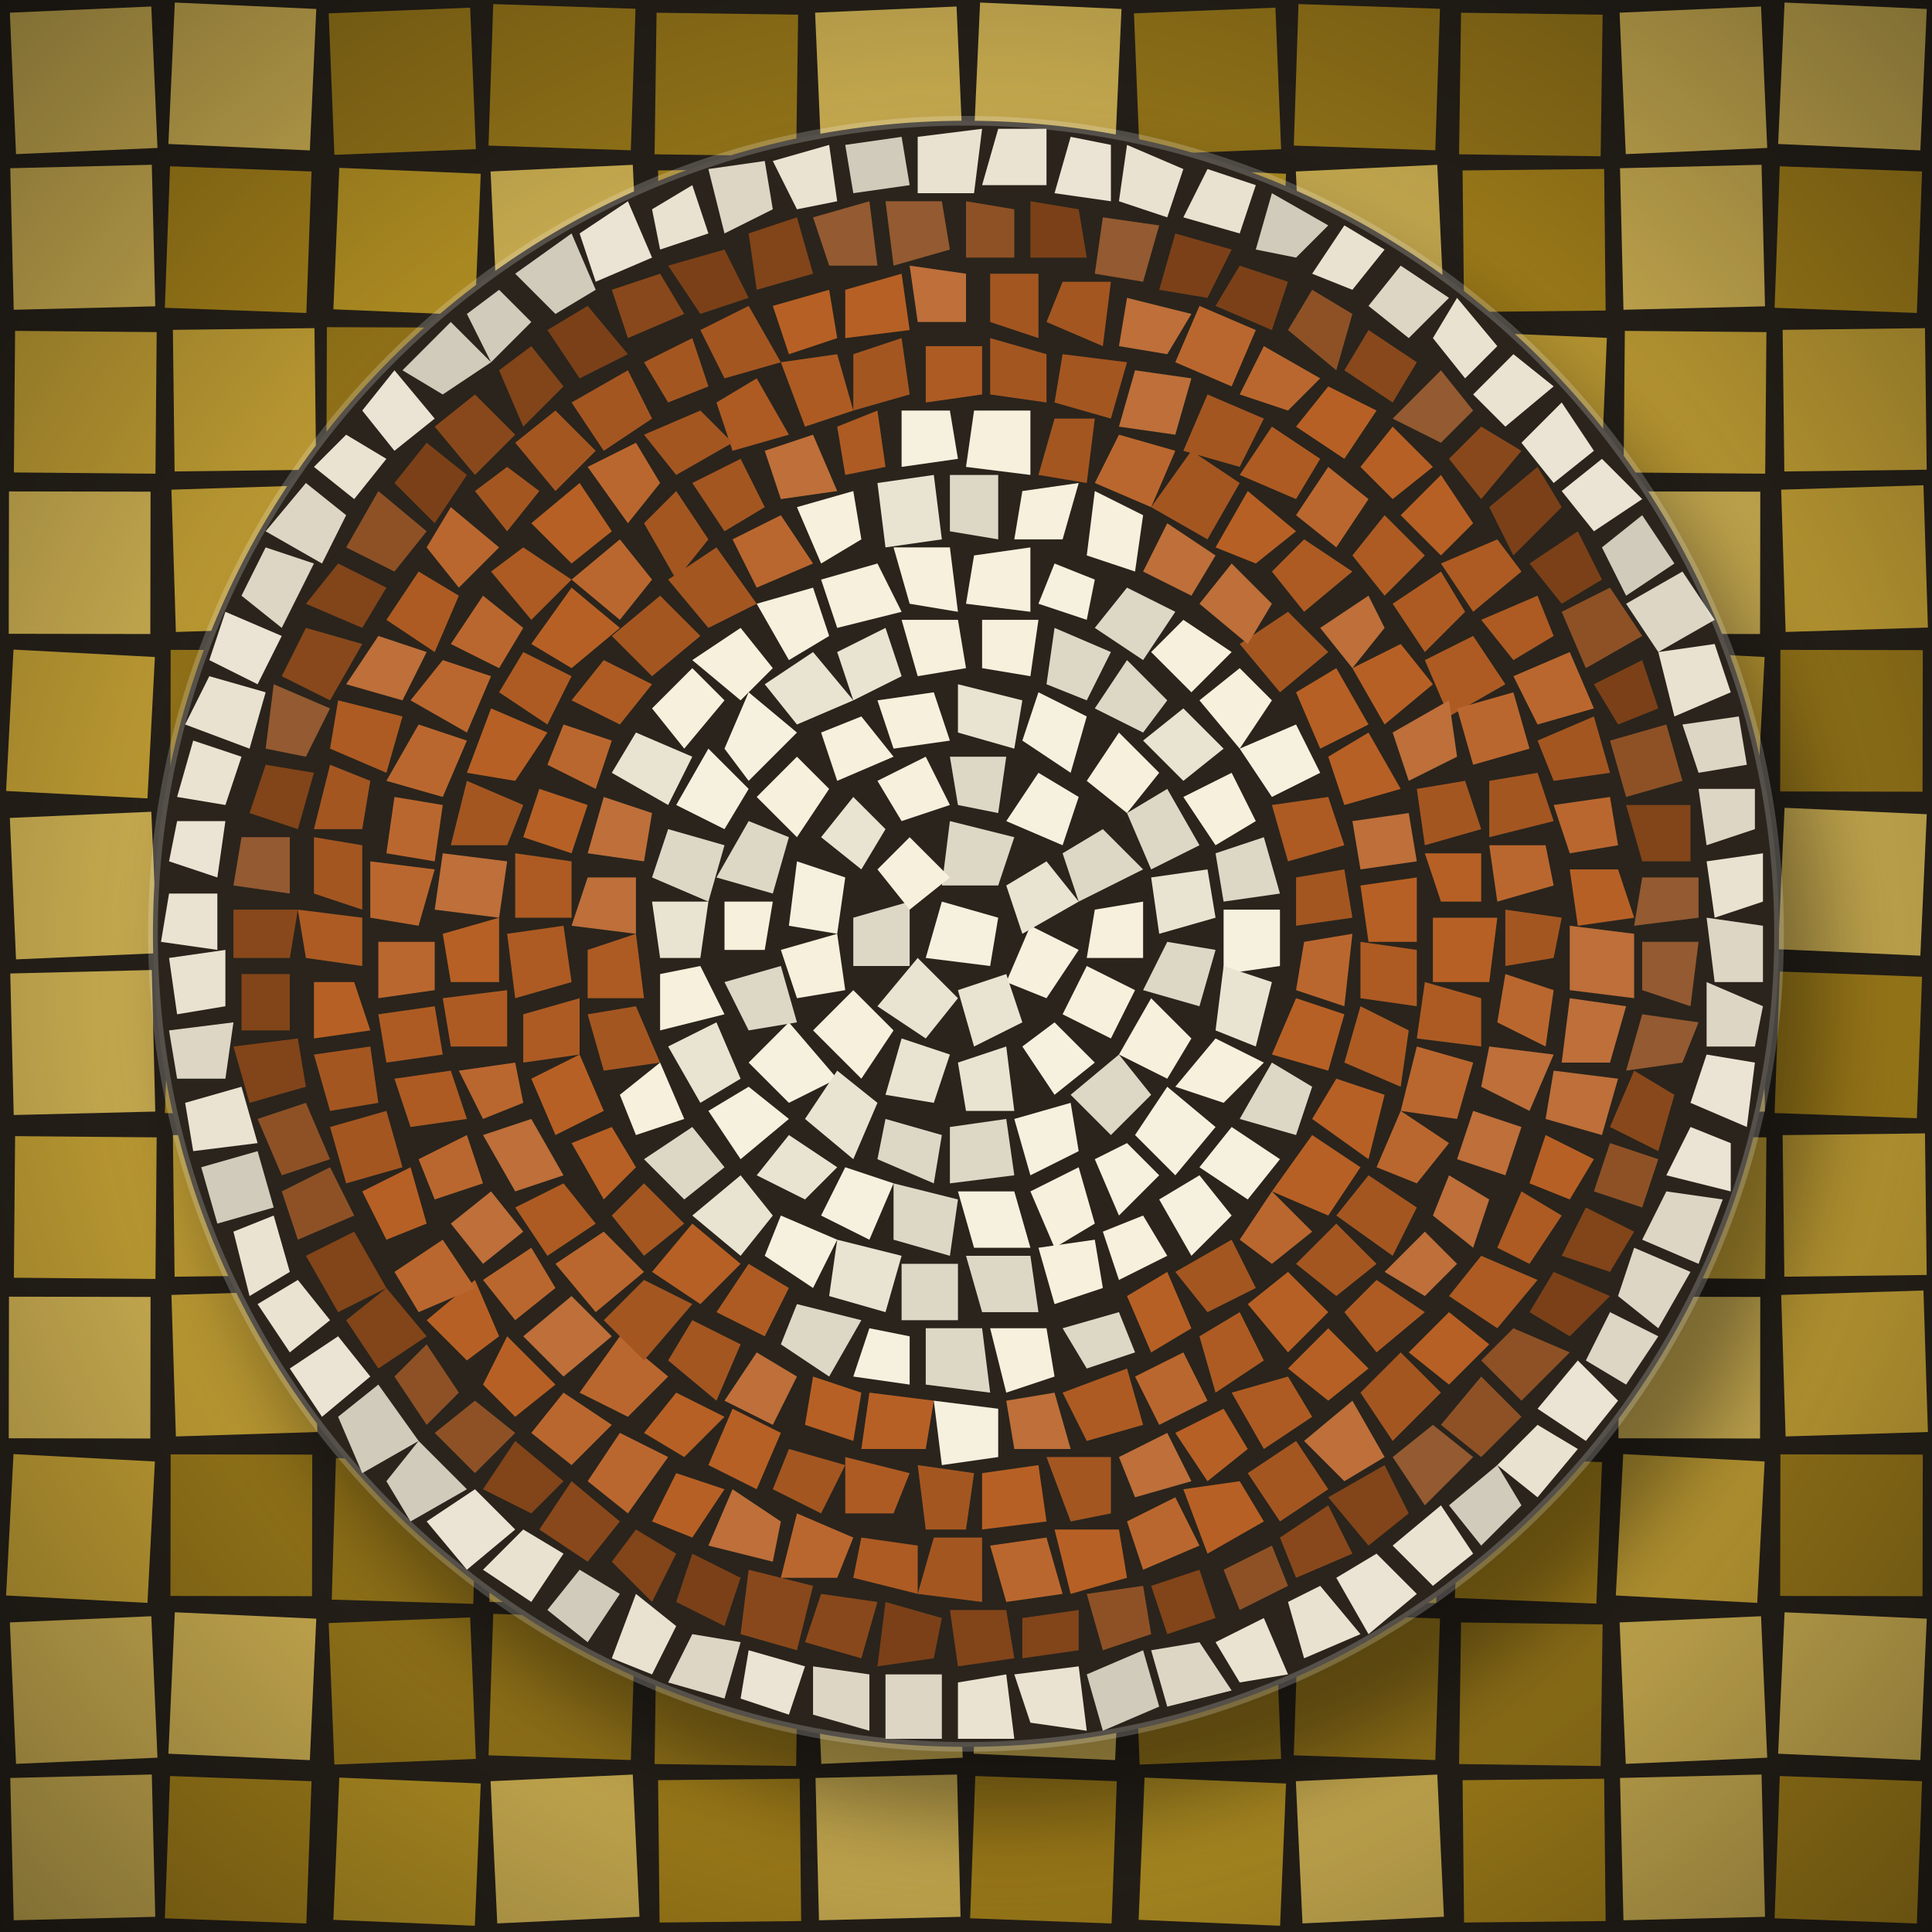
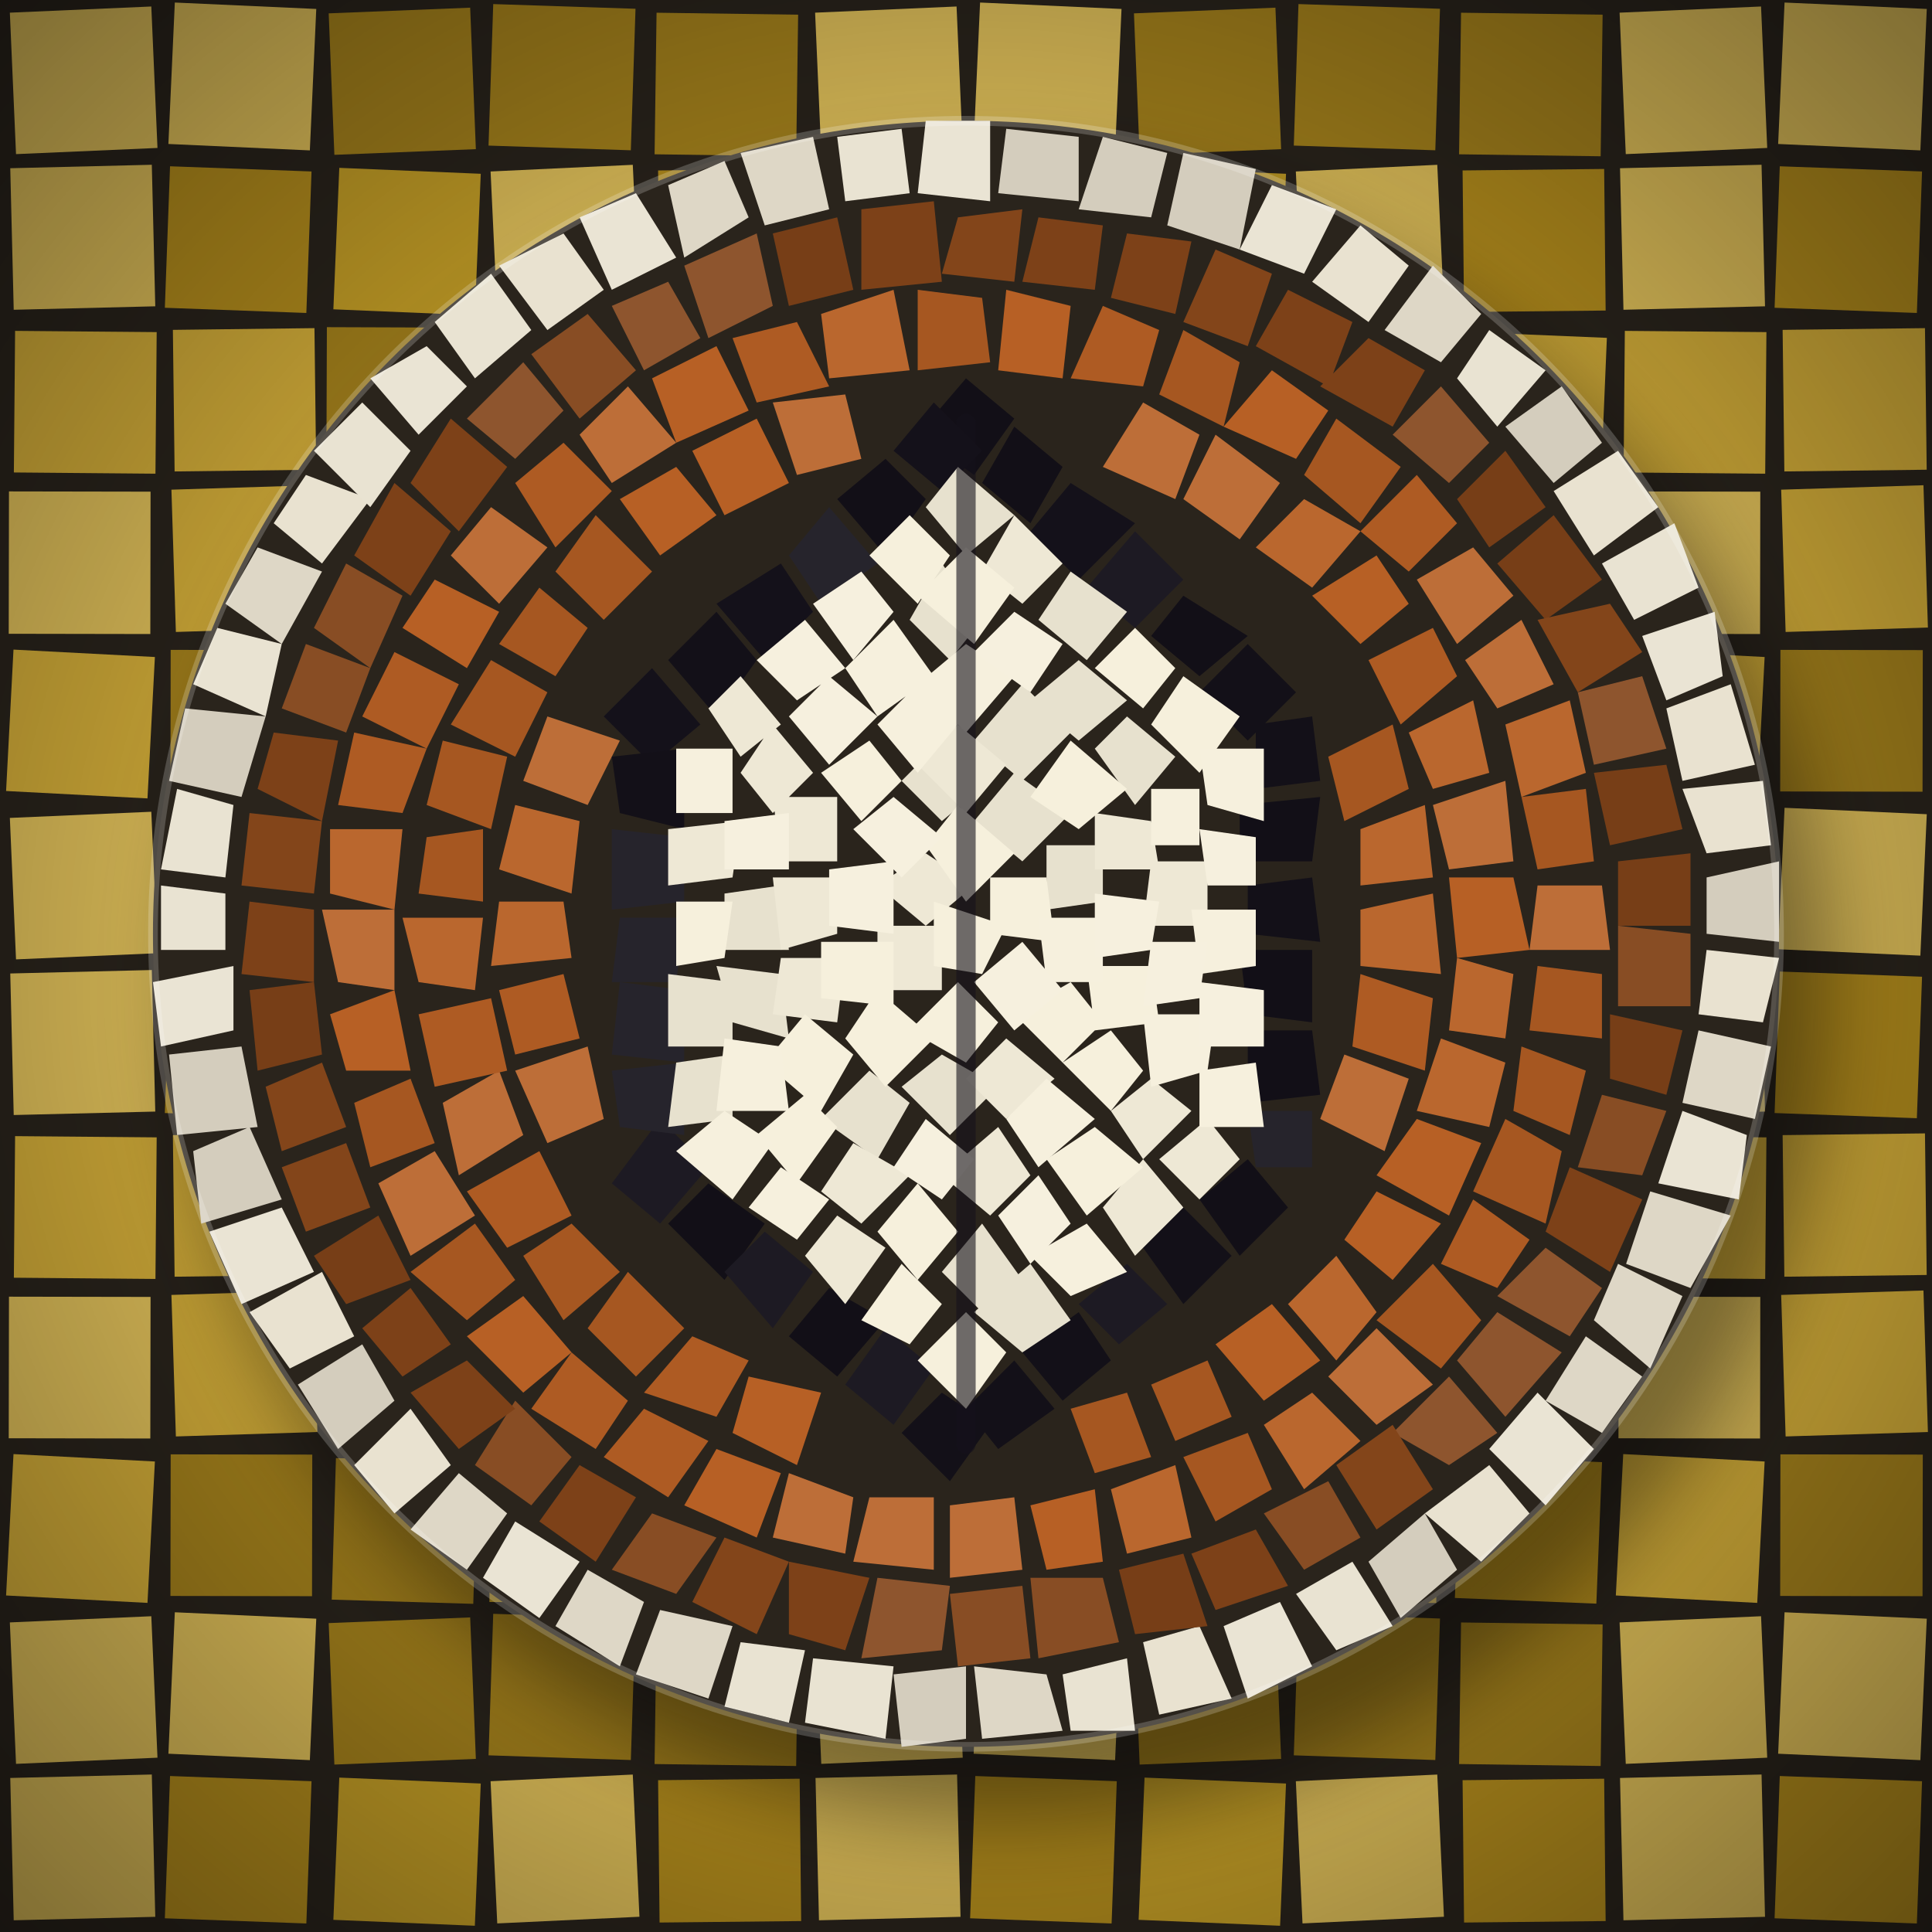
<svg xmlns="http://www.w3.org/2000/svg" viewBox="0 0 240 240" width="240" height="240" role="img" aria-labelledby="realms-piece-earth-t realms-piece-earth-d">
  <defs>
    <pattern id="realms-piece-earth-gold1" width="100" height="100" patternUnits="userSpaceOnUse">
      <rect x="1.6" y="1.2" width="17.6" height="17.6" fill="#e6c55c" transform="rotate(-2.5 10.0 10.0)" />
      <rect x="1.5" y="20.7" width="17.6" height="17.6" fill="#e6c55c" transform="rotate(-1.4 10.0 30.0)" />
      <rect x="1.8" y="41.2" width="17.6" height="17.6" fill="#d8b13a" transform="rotate(0.5 10.0 50.0)" />
      <rect x="1.1" y="61.1" width="17.6" height="17.6" fill="#e6c55c" transform="rotate(0.1 10.0 70.0)" />
      <rect x="1.2" y="81.1" width="17.6" height="17.6" fill="#d8b13a" transform="rotate(3.0 10.0 90.0)" />
      <rect x="21.3" y="0.7" width="17.6" height="17.6" fill="#e6c55c" transform="rotate(2.6 30.0 10.0)" />
      <rect x="20.8" y="21.0" width="17.6" height="17.6" fill="#b8901d" transform="rotate(2.1 30.0 30.0)" />
      <rect x="21.6" y="40.9" width="17.6" height="17.6" fill="#d8b13a" transform="rotate(-0.7 30.0 50.0)" />
      <rect x="21.6" y="60.6" width="17.6" height="17.6" fill="#d8b13a" transform="rotate(-1.8 30.0 70.0)" />
      <rect x="21.2" y="80.7" width="17.6" height="17.6" fill="#a8841c" transform="rotate(0.1 30.0 90.0)" />
      <rect x="41.2" y="1.3" width="17.6" height="17.6" fill="#a8841c" transform="rotate(-2.3 50.0 10.0)" />
      <rect x="41.8" y="21.2" width="17.6" height="17.6" fill="#c9a227" transform="rotate(2.4 50.0 30.0)" />
      <rect x="40.6" y="40.7" width="17.6" height="17.6" fill="#a8841c" transform="rotate(0.2 50.0 50.0)" />
      <rect x="41.8" y="61.6" width="17.6" height="17.6" fill="#a8841c" transform="rotate(2.0 50.0 70.0)" />
      <rect x="41.5" y="81.4" width="17.6" height="17.6" fill="#a8841c" transform="rotate(1.7 50.0 90.0)" />
      <rect x="61.0" y="0.8" width="17.6" height="17.6" fill="#a8841c" transform="rotate(1.9 70.0 10.0)" />
      <rect x="61.4" y="20.9" width="17.6" height="17.6" fill="#e6c55c" transform="rotate(-2.7 70.0 30.0)" />
      <rect x="61.6" y="41.7" width="17.6" height="17.6" fill="#e6c55c" transform="rotate(2.8 70.0 50.0)" />
      <rect x="60.8" y="60.6" width="17.6" height="17.6" fill="#d8b13a" transform="rotate(0.5 70.0 70.0)" />
      <rect x="60.9" y="81.5" width="17.6" height="17.6" fill="#c9a227" transform="rotate(0.4 70.0 90.0)" />
      <rect x="81.4" y="1.7" width="17.6" height="17.6" fill="#a8841c" transform="rotate(0.8 90.0 10.0)" />
      <rect x="81.8" y="21.1" width="17.6" height="17.6" fill="#b8901d" transform="rotate(-0.6 90.0 30.0)" />
      <rect x="81.7" y="41.6" width="17.6" height="17.6" fill="#d8b13a" transform="rotate(2.4 90.0 50.0)" />
      <rect x="81.1" y="61.4" width="17.6" height="17.6" fill="#c9a227" transform="rotate(-0.7 90.0 70.0)" />
      <rect x="81.1" y="81.3" width="17.6" height="17.6" fill="#b8901d" transform="rotate(2.3 90.0 90.0)" />
    </pattern>
    <radialGradient id="realms-piece-earth-rg2" cx="0.5" cy="0.5" r="0.75">
      <stop offset="40%" stop-color="#000000" stop-opacity="0" />
      <stop offset="100%" stop-color="#000000" stop-opacity="0.5" />
    </radialGradient>
    <filter id="realms-piece-earth-blur3" x="-20%" y="-20%" width="140%" height="140%">
      <feGaussianBlur stdDeviation="5" />
    </filter>
  </defs>
  <g class="plate">
    <rect x="0" y="0" width="240" height="240" fill="#2a241c" />
    <rect x="0" y="0" width="240" height="240" fill="url(#realms-piece-earth-gold1)" />
    <rect x="0" y="0" width="240" height="240" fill="url(#realms-piece-earth-rg2)" />
  </g>
  <circle cx="125" cy="124" r="102" fill="#000" opacity="0.4" filter="url(#realms-piece-earth-blur3)" />
  <circle cx="120" cy="116" r="101" fill="#2a241c" />
-   <path d="M215 142l0 6l-8 -2l3 -6zM201 174l-4 5l-6 -4l5 -6zM176 198l-6 5l-4 -7l5 -3zM98 213l-6 -2l1 -6l7 2zM58 195l-5 -6l6 -4l5 5zM40 176l-4 -6l6 -4l4 5zM21 107l1 -5l6 0l-1 7zM26 82l2 -6l7 3l-3 6zM45 51l4 -5l5 6l-5 4zM72 29l6 -4l3 7l-7 3zM133 17l5 1l0 7l-7 -1zM194 50l4 6l-5 4l-4 -5zM199 57l5 5l-6 4l-4 -5zM218 132l-1 8l-7 -3l2 -6z" fill="#ebe4d4" />
-   <path d="M214 149l-3 8l-7 -3l3 -6zM210 158l-4 7l-5 -4l2 -6zM206 166l-4 6l-5 -3l3 -6zM153 210l-8 2l-2 -7l6 -1zM117 216l-7 0l0 -8l7 0zM108 215l-7 -2l0 -6l7 1zM90 211l-7 -2l3 -6l6 1zM22 134l-1 -6l8 -1l-1 7zM30 74l3 -6l6 2l-4 8zM33 66l5 -6l5 4l-3 6zM88 21l7 -1l1 6l-6 3zM174 33l6 4l-5 5l-5 -4zM209 71l4 6l-7 4l-4 -6zM216 89l1 6l-6 1l-2 -6zM218 98l0 5l-6 2l-1 -7zM219 115l0 7l-6 0l-1 -8zM219 125l-1 5l-6 0l0 -8z" fill="#ddd6c5" />
-   <path d="M196 180l-5 6l-5 -4l5 -5zM169 203l-7 3l-2 -7l4 -2zM81 208l-5 -2l3 -8l5 4zM66 199l-6 -4l5 -5l5 3zM22 126l-1 -7l7 -1l0 7zM23 90l3 -6l7 2l-2 7zM81 26l5 -3l2 6l-6 2zM114 17l8 -1l-1 8l-7 0zM140 18l7 3l-2 6l-6 -2zM150 21l6 2l-2 6l-7 -2zM167 28l5 3l-4 5l-5 -2zM181 37l5 6l-4 4l-4 -5zM213 80l2 6l-7 3l-2 -8zM219 106l0 6l-6 2l-1 -7z" fill="#e9e2d0" />
-   <path d="M189 187l-5 5l-4 -5l6 -5zM144 212l-7 3l-2 -7l7 -3zM73 204l-5 -4l4 -5l5 3zM51 189l-3 -5l4 -5l6 6zM45 183l-3 -7l5 -4l5 7zM27 152l-2 -7l7 -2l2 7zM50 46l6 -6l5 5l-6 4zM58 39l4 -3l4 4l-5 5zM64 34l7 -5l3 7l-5 3zM105 18l7 -1l1 6l-7 1zM158 24l7 4l-4 4l-5 -1zM204 64l4 6l-6 4l-3 -6z" fill="#d1cbbb" />
-   <path d="M183 193l-5 4l-5 -5l6 -5zM160 208l-6 1l-3 -5l6 -3zM135 215l-7 -1l-2 -6l8 -1zM126 216l-7 0l0 -7l6 -1zM36 168l-4 -6l5 -3l4 5zM31 161l-2 -8l5 -2l2 7zM24 143l-1 -6l7 -2l2 7zM20 117l1 -6l6 0l0 7zM22 99l2 -7l6 2l-2 6zM39 58l4 -4l5 3l-4 5zM96 20l7 -2l1 7l-5 1zM124 16l6 0l0 7l-8 0zM188 44l5 4l-6 5l-4 -4z" fill="#eae3d2" />
-   <path d="M163 36l5 3l-2 7l-6 -5zM200 73l4 6l-7 4l-3 -7zM207 90l2 7l-7 2l-2 -7zM206 144l-2 6l-6 -2l2 -6zM195 168l-6 6l-5 -5l4 -4zM189 176l-5 5l-5 -4l5 -6zM160 197l-6 3l-2 -5l6 -3zM143 203l-6 2l-2 -7l7 -1zM59 183l-5 -5l5 -4l5 4zM53 177l-4 -6l4 -4l4 6zM37 154l-2 -6l6 -3l3 6zM35 146l-3 -7l6 -2l3 7zM43 68l4 -7l6 5l-4 5zM120 25l6 1l0 6l-6 0z" fill="#8e5126" />
-   <path d="M170 41l6 4l-3 5l-6 -4zM184 53l5 3l-5 6l-4 -5zM208 136l-2 7l-6 -3l3 -7zM168 193l-7 3l-2 -5l6 -4zM107 206l-7 -2l2 -6l7 1zM99 205l-7 -2l1 -8l8 2zM73 194l-6 -4l4 -6l6 5zM29 119l0 -6l8 0l-1 6zM35 84l3 -6l7 2l-4 7zM54 53l5 -4l5 5l-5 5zM76 36l6 -2l3 5l-7 3z" fill="#89481b" />
-   <path d="M179 46l4 5l-4 4l-6 -3zM211 109l0 5l-8 1l1 -6zM211 117l-1 8l-6 -2l0 -6zM211 127l-2 5l-7 1l2 -7zM183 181l-6 6l-4 -6l5 -4zM29 110l1 -6l6 0l0 7zM33 93l1 -8l7 3l-3 6zM101 27l7 -2l1 8l-6 0zM110 25l7 0l1 6l-7 2zM137 27l7 1l-2 7l-6 -1z" fill="#945a31" />
-   <path d="M191 58l3 5l-6 6l-3 -6zM196 66l3 6l-5 3l-4 -5zM204 82l2 6l-5 2l-3 -5zM200 161l-5 5l-5 -3l3 -5zM116 206l-7 1l1 -8l7 2zM90 202l-6 -3l2 -6l6 3zM49 60l4 -5l5 4l-4 6zM68 41l5 -3l5 6l-6 3zM83 33l7 -2l3 6l-6 2zM128 25l6 1l1 6l-7 0zM146 29l7 2l-3 6l-6 -1zM154 33l6 2l-2 6l-7 -3z" fill="#7b4018" />
-   <path d="M210 100l0 7l-6 0l-2 -7zM203 153l-3 5l-6 -2l3 -6zM175 188l-5 4l-5 -6l7 -4zM151 201l-6 2l-2 -6l6 -2zM134 205l-7 1l0 -5l7 -1zM126 206l-7 1l-1 -7l7 0zM81 199l-5 -5l3 -4l5 3zM66 188l-6 -3l4 -6l6 5zM47 170l-4 -6l5 -4l5 6zM42 163l-4 -7l6 -3l4 7zM31 137l-2 -7l8 -1l1 6zM30 128l0 -7l6 0l0 7zM31 101l2 -6l6 1l-2 7zM38 75l4 -5l6 3l-3 5zM62 46l4 -3l4 5l-5 5zM93 29l6 -2l2 7l-7 2z" fill="#824419" />
-   <path d="M173 53l5 5l-5 4l-4 -4zM179 59l4 6l-4 4l-5 -5zM201 108l2 6l-7 1l-1 -7zM198 144l-3 5l-5 -2l2 -6zM185 167l-5 5l-5 -4l5 -5zM157 189l-7 4l-3 -8l7 -1zM140 196l-7 2l-2 -8l8 0zM86 191l-5 -2l3 -6l6 2zM64 176l-4 -4l3 -6l6 6zM58 169l-5 -5l6 -5l3 7zM48 154l-3 -6l6 -3l2 7zM39 129l0 -7l5 0l2 6zM96 38l7 -2l1 6l-6 2zM105 36l7 -2l1 7l-8 1zM165 48l6 3l-4 6l-6 -4zM66 65l6 -5l4 6l-5 4zM170 170l-5 4l-5 -4l5 -5zM155 180l-5 4l-4 -6l6 -3zM130 189l-8 1l0 -7l7 -1zM94 185l-6 -3l3 -7l6 3zM85 181l-5 -3l4 -5l6 3zM184 106l0 6l-5 0l-2 -6zM186 114l-1 8l-7 0l0 -8zM165 163l-5 5l-5 -6l5 -4zM115 180l-8 0l1 -7l8 1zM106 179l-6 -2l1 -6l6 2zM56 122l-1 -6l7 -2l0 8zM58 96l3 -8l7 3l-4 6zM66 80l5 -7l6 5l-6 5zM155 61l6 5l-5 4l-5 -2zM174 80l4 5l-6 5l-4 -7zM87 162l-6 -4l5 -6l6 5zM75 149l-4 -7l5 -2l3 5zM69 141l-3 -7l6 -3l3 7zM65 104l2 -6l6 2l-2 6zM166 83l4 7l-6 3l-3 -7zM170 91l4 7l-7 2l-2 -6zM176 109l0 8l-6 0l-1 -7zM172 136l-2 8l-7 -5l3 -5zM169 145l-4 6l-7 -3l5 -7zM148 165l-5 3l-3 -7l5 -3zM167 126l-2 7l-7 -2l3 -7z" fill="#b76025" />
-   <path d="M186 67l3 4l-6 5l-4 -6zM191 74l2 5l-5 3l-4 -5zM194 151l-4 6l-4 -2l3 -7zM191 159l-5 6l-6 -4l4 -5zM114 198l-8 -2l1 -5l7 1zM38 119l-1 -6l8 1l0 6zM41 93l1 -6l8 2l-2 7zM48 77l4 -6l5 3l-3 7zM61 71l4 -3l6 4l-5 5zM89 50l5 -3l4 7l-7 2zM97 45l7 -1l2 7l-6 2zM115 43l7 0l0 6l-7 1zM158 53l6 4l-3 5l-7 -3zM172 64l5 5l-5 5l-4 -5zM179 71l3 5l-5 5l-4 -6zM183 79l4 6l-7 4l-3 -7zM177 163l-6 5l-4 -5l4 -4zM163 176l-6 4l-4 -7l7 -2zM111 188l-6 0l0 -7l8 2zM51 140l-2 -6l7 -1l2 6zM48 132l-1 -6l7 -1l1 6zM184 124l0 6l-8 -1l1 -7zM157 169l-6 4l-2 -7l5 -3zM142 177l-7 2l-3 -6l8 -3zM68 156l-4 -6l6 -3l4 5zM56 130l-1 -6l8 -1l0 7zM62 86l3 -5l6 3l-3 6zM104 53l5 -2l1 7l-5 1zM162 67l6 4l-6 5l-4 -5zM95 166l-6 -3l4 -6l5 3zM65 132l0 -6l7 -2l0 7zM64 124l-1 -8l7 -1l1 7zM64 114l0 -8l7 1l0 7zM71 87l4 -5l6 3l-4 5zM176 118l0 7l-7 -1l0 -7zM175 128l-1 7l-7 -3l2 -7zM165 99l2 6l-7 2l-2 -7zM73 124l0 -6l6 -2l1 8z" fill="#ad5b23" />
-   <path d="M195 81l3 7l-7 2l-3 -6zM200 99l1 6l-6 1l-2 -6zM149 192l-7 3l-2 -6l6 -3zM132 198l-7 1l-2 -7l7 -1zM104 196l-7 0l2 -8l7 3zM78 188l-5 -4l4 -6l6 3zM71 182l-5 -4l4 -5l6 4zM52 163l-3 -5l6 -4l4 6zM53 68l3 -5l6 5l-5 5zM149 38l7 3l-3 7l-7 -3zM157 43l7 4l-4 4l-6 -2zM47 124l0 -7l7 0l0 6zM46 114l0 -7l8 1l-2 7zM48 106l1 -7l6 1l-1 7zM48 97l4 -7l6 2l-3 7zM51 87l4 -5l6 2l-3 7zM56 80l4 -6l5 4l-3 5zM73 58l6 -3l3 5l-4 5zM165 58l5 4l-4 6l-5 -4zM188 86l2 7l-7 2l-2 -7zM192 105l1 5l-7 2l-1 -7zM193 123l-1 7l-6 -3l1 -6zM78 176l-6 -3l5 -7l6 5zM64 164l-4 -5l6 -4l3 5zM54 149l-2 -5l6 -3l2 6zM183 132l-2 7l-7 -1l2 -8zM180 142l-4 5l-5 -2l3 -7zM150 174l-6 3l-3 -6l6 -3zM74 163l-5 -6l6 -4l5 5zM60 139l-3 -6l7 -1l1 5zM71 72l6 -5l4 5l-4 5zM139 54l7 2l-3 7l-7 -3zM68 95l2 -5l6 2l-2 6zM91 67l6 -3l4 6l-7 3zM163 153l-5 4l-4 -3l4 -6zM168 116l-1 9l-6 -2l1 -6z" fill="#ba672f" />
-   <path d="M198 89l2 7l-7 1l-2 -5zM179 173l-6 6l-4 -6l5 -5zM165 185l-6 4l-4 -6l6 -4zM122 199l-8 -1l2 -7l6 0zM43 147l-2 -7l7 -2l2 7zM41 138l-2 -7l7 -1l1 7zM39 111l0 -7l6 1l0 8zM39 103l2 -8l5 2l-1 6zM59 61l4 -3l4 3l-4 5zM64 55l5 -4l5 5l-5 5zM71 50l7 -4l3 6l-6 4zM80 45l6 -3l2 6l-5 2zM87 41l6 -3l4 7l-7 2zM123 34l6 0l0 8l-6 -2zM132 35l6 0l-1 8l-7 -3zM80 54l7 -3l4 4l-7 4zM106 44l6 -2l1 7l-7 2zM123 42l7 2l0 6l-7 -1zM132 44l8 1l-2 7l-7 -2zM150 49l7 3l-3 6l-7 -2zM191 96l2 6l-8 2l0 -7zM194 114l-1 5l-6 1l0 -7zM138 188l-5 1l-3 -8l8 0zM120 190l-5 0l-1 -8l7 1zM102 188l-6 -3l2 -5l7 2zM182 97l2 6l-7 2l-1 -7zM176 150l-3 6l-7 -5l4 -5zM171 157l-5 4l-5 -4l5 -5zM89 174l-6 -5l3 -5l6 3zM80 169l-5 -5l5 -5l6 3zM56 105l2 -8l7 3l-2 5zM80 65l4 -4l4 6l-4 5zM86 60l6 -3l3 6l-5 3zM131 52l5 0l-1 8l-6 -1zM148 56l6 4l-4 7l-7 -4zM80 156l-4 -5l4 -4l5 5zM76 79l6 -5l5 5l-6 5zM83 72l6 -4l5 7l-6 3zM160 76l5 5l-6 5l-5 -6zM156 160l-6 3l-4 -5l7 -4zM167 108l1 6l-7 1l0 -6zM75 133l-2 -7l6 -1l3 7z" fill="#a45621" />
-   <path d="M203 116l0 8l-8 -1l0 -8zM202 125l-2 7l-6 0l1 -8zM201 134l-2 7l-7 -2l1 -6zM172 181l-5 3l-5 -5l6 -5zM96 194l-8 -2l3 -7l6 4zM43 85l4 -6l6 2l-3 6zM113 33l7 1l0 6l-6 0zM140 37l8 2l-3 5l-6 -1zM141 46l7 1l-2 7l-7 -1zM193 131l-3 7l-6 -3l1 -5zM189 140l-2 6l-6 -2l2 -6zM185 149l-2 6l-5 -4l2 -5zM181 157l-4 4l-5 -3l5 -5zM148 184l-7 2l-2 -5l6 -3zM70 171l-5 -5l6 -5l5 5zM60 157l-4 -5l5 -4l4 5zM180 87l1 7l-6 3l-2 -6zM133 180l-7 0l-1 -6l6 -1zM96 177l-6 -3l4 -6l5 3zM64 148l-4 -7l6 -2l4 7zM54 113l1 -7l8 1l-1 7zM95 56l6 -2l3 7l-7 1zM170 74l2 4l-4 5l-4 -5zM145 65l6 4l-3 5l-6 -3zM153 70l5 5l-3 5l-6 -5zM175 101l1 6l-7 1l-1 -6zM71 115l2 -6l6 0l0 7zM73 106l2 -7l6 2l-1 6z" fill="#be6f3a" />
-   <path d="M124 181l-7 1l-1 -8l8 1zM112 51l6 0l1 6l-7 1zM113 172l-7 -1l2 -6l5 1zM161 90l3 6l-6 3l-4 -6zM159 144l-4 5l-6 -4l4 -5zM153 151l-5 5l-4 -7l5 -3zM101 160l-6 -4l2 -5l7 3zM131 70l5 2l-1 5l-6 -2zM108 154l-6 -3l3 -6l6 2zM92 144l-4 -6l5 -3l5 4zM84 100l4 -7l5 5l-3 5zM90 93l3 -7l6 5l-6 6zM159 113l0 7l-7 1l0 -8zM151 140l-5 6l-5 -5l4 -6zM144 146l-5 5l-3 -7l4 -2zM128 155l-7 0l-2 -7l7 0zM134 143l-6 3l-2 -7l7 -2zM98 137l-5 -5l5 -5l6 7zM129 86l6 3l-2 7l-6 -4zM129 96l5 3l-2 6l-7 -3zM136 132l-5 4l-4 -6l4 -3zM98 115l1 -8l6 2l-1 7zM117 112l7 2l-1 6l-8 -1z" fill="#f6f1df" />
-   <path d="M121 51l7 0l0 8l-8 -1zM131 171l-6 2l-2 -8l7 0zM79 141l-2 -5l5 -4l3 7zM81 88l5 -5l4 4l-5 6zM86 82l6 -4l4 5l-4 4zM94 75l7 -2l2 6l-5 3zM102 72l7 -2l3 6l-8 2zM82 128l0 -7l5 -1l3 6zM122 77l7 0l-1 7l-6 -1zM153 96l3 6l-5 3l-4 -6zM136 152l-5 3l-3 -7l6 -3zM139 91l5 5l-4 5l-5 -4zM109 87l7 -1l2 6l-7 1zM109 97l6 -3l3 6l-6 2zM134 118l-4 6l-5 -2l3 -7z" fill="#f6f0dd" />
-   <path d="M103 171l-6 -4l2 -5l8 2zM118 59l6 0l0 8l-6 -1zM141 168l-6 2l-3 -5l7 -2zM123 173l-8 -1l0 -7l7 0zM140 73l6 3l-4 6l-6 -4zM163 135l-2 6l-7 -2l4 -7zM129 163l-7 0l-2 -7l8 0zM119 164l-7 0l0 -7l7 0zM85 149l-5 -5l6 -4l4 5zM81 109l2 -6l7 2l-2 7zM131 78l7 3l-3 6l-5 -2zM140 82l5 5l-3 4l-6 -3zM157 104l2 7l-7 1l-1 -6zM118 156l-7 -2l0 -7l8 2zM145 98l4 7l-6 3l-3 -7zM151 118l-2 7l-7 -2l3 -6zM143 136l-5 5l-5 -5l6 -5zM126 146l-8 1l0 -7l7 -1zM116 147l-7 -3l1 -5l7 2zM93 128l-3 -6l7 -2l2 7zM89 109l4 -7l5 2l-2 7zM137 103l5 5l-8 4l-2 -6zM118 94l7 0l-1 7l-5 -1zM106 120l0 -6l7 -2l0 8zM118 102l8 2l-2 6l-7 0z" fill="#ddd8c6" />
-   <path d="M99 63l7 -2l1 6l-5 3zM127 61l7 -1l-2 7l-6 0zM136 61l6 3l-1 7l-6 -2zM147 77l6 4l-5 5l-5 -5zM154 83l4 4l-4 6l-5 -6zM145 156l-6 3l-2 -6l5 -2zM137 160l-6 2l-2 -7l7 -1zM111 68l7 0l1 8l-6 -1zM121 69l7 -1l0 8l-8 -1zM112 77l7 0l1 6l-6 1zM157 132l-5 5l-6 -2l5 -6zM148 129l-3 5l-6 -3l4 -7zM90 118l0 -6l6 0l-1 6zM94 99l5 -5l4 4l-4 6zM102 91l5 -2l4 5l-7 3zM142 112l0 7l-7 0l1 -6zM141 123l-3 6l-6 -3l3 -6zM107 134l-6 -6l5 -5l5 5zM99 124l-2 -6l7 -2l1 7zM109 108l4 -4l5 5l-5 4z" fill="#f6f0dc" />
-   <path d="M109 60l7 -1l1 8l-7 1zM110 163l-7 -2l1 -7l8 2zM92 156l-6 -5l6 -5l4 5zM76 96l3 -5l7 3l-3 6zM100 149l-6 -3l4 -5l6 4zM87 137l-4 -7l6 -3l3 7zM82 119l-1 -7l7 0l-1 7zM95 85l6 -4l5 6l-7 3zM104 81l6 -3l2 6l-6 3zM147 88l5 5l-5 4l-5 -5zM158 122l-2 8l-5 -2l1 -8zM150 108l1 6l-7 2l-1 -7zM106 144l-6 -5l4 -6l5 4zM119 85l8 2l-1 6l-7 -2zM126 138l-6 0l-1 -6l6 -2zM116 137l-6 -1l2 -7l6 2zM102 104l4 -5l4 4l-3 5zM127 127l-6 3l-2 -7l6 -2zM115 129l-6 -4l5 -6l5 5zM130 107l4 5l-7 4l-2 -6z" fill="#e9e4d1" />
+   <path d="M217 141l-1 8l-10 -2l3 -9zM198 180l-6 7l-7 -7l6 -7zM163 207l-8 4l-3 -9l7 -3zM67 201l-7 -5l4 -7l8 5zM30 162l-4 -9l9 -3l4 8zM20 130l-1 -8l10 -2l0 8zM46 47l7 -4l5 5l-6 6zM72 27l7 -3l5 8l-8 4zM115 15l8 0l0 10l-9 -1zM158 23l8 3l-4 8l-8 -3zM213 76l1 8l-7 3l-3 -8z" fill="#eae4d4" />
+   <path d="M215 151l-5 9l-8 -3l3 -9zM209 161l-4 9l-7 -6l3 -7zM204 171l-5 7l-7 -4l5 -8zM132 215l-10 1l-1 -9l9 1zM88 211l-9 -3l3 -8l9 2zM77 207l-8 -5l4 -7l7 4zM58 195l-7 -5l6 -7l6 5zM28 75l4 -7l8 3l-5 9zM83 23l7 -3l3 7l-8 5zM92 19l9 -2l2 9l-8 2zM178 33l6 6l-5 6l-7 -4zM220 130l-2 9l-9 -2l2 -9z" fill="#ded7c6" />
+   <path d="M190 188l-6 6l-7 -6l8 -6zM153 211l-9 2l-2 -9l7 -2zM49 188l-5 -6l7 -7l5 7zM36 170l-5 -7l9 -5l4 8zM34 65l4 -6l8 3l-6 8zM62 33l8 -4l5 7l-7 5zM169 28l6 5l-5 7l-7 -5zM201 56l5 7l-8 6l-5 -8zM215 85l3 10l-9 2l-2 -9zM219 97l1 8l-8 1l-3 -8zM221 119l-2 8l-8 -1l1 -8z" fill="#e9e2d0" />
+   <path d="M181 195l-7 6l-4 -7l7 -6zM120 216l-8 1l-1 -9l9 -1zM42 180l-5 -8l8 -5l4 7zM25 152l-1 -9l7 -3l4 9zM22 141l-1 -10l9 -1l2 10zM21 97l2 -9l10 1l-3 10zM125 16l9 1l0 8l-10 -1zM137 17l8 2l-2 8l-9 -1zM147 19l9 2l-2 10l-9 -3zM194 48l5 7l-6 5l-6 -7zM221 107l0 10l-9 -1l0 -7z" fill="#d4cdbd" />
+   <path d="M173 202l-7 3l-5 -7l7 -4zM141 215l-8 0l-1 -7l8 -2zM110 216l-10 -2l1 -8l10 1zM98 214l-8 -2l2 -8l8 1zM20 118l0 -8l8 1l0 7zM20 108l2 -10l7 2l-1 9zM24 85l3 -7l8 2l-2 9zM39 56l6 -6l6 6l-5 7zM54 40l7 -6l5 7l-7 6zM104 17l8 -1l1 8l-8 1zM185 41l7 5l-6 7l-5 -6zM208 65l3 8l-8 4l-4 -7z" fill="#e9e3d2" />
+   <path d="M58 52l7 -7l5 6l-6 6zM76 38l7 -3l4 7l-7 4zM85 33l9 -4l2 9l-8 4zM179 48l6 7l-5 5l-7 -6zM204 84l3 9l-9 2l-2 -9zM199 160l-4 6l-9 -5l6 -6zM194 168l-7 8l-6 -7l5 -6zM186 178l-6 4l-7 -4l7 -7zM117 205l-10 1l2 -10l9 1z" fill="#8e552e" />
+   <path d="M66 44l7 -5l6 7l-7 6zM210 116l0 9l-9 0l0 -10zM207 138l-3 8l-8 -1l3 -9zM169 191l-7 4l-5 -7l8 -4zM139 204l-10 2l-1 -10l9 0zM128 206l-9 1l-1 -9l9 -1zM84 198l-8 -3l5 -7l8 3zM66 187l-7 -5l5 -8l7 7zM35 88l3 -8l8 3l-3 8zM39 78l4 -8l7 4l-4 9z" fill="#884d24" />
+   <path d="M96 29l8 -2l2 9l-8 2zM187 56l5 7l-7 5l-4 -6zM193 64l6 8l-7 5l-6 -7zM207 95l2 8l-9 2l-2 -9zM210 106l0 9l-9 0l0 -8zM209 128l-2 8l-7 -2l0 -8zM150 202l-9 1l-2 -8l8 -2zM43 162l-4 -6l8 -5l4 8zM32 133l-1 -10l8 -1l1 9z" fill="#773e17" />
+   <path d="M107 26l9 -1l1 10l-10 1zM129 27l8 1l-1 8l-9 -1zM140 29l8 1l-2 9l-8 -2zM160 36l8 4l-3 8l-9 -5zM170 42l7 4l-4 7l-9 -5zM204 149l-4 9l-8 -5l3 -8zM160 197l-9 3l-3 -7l8 -3zM105 205l-7 -2l0 -9l10 2zM74 194l-7 -5l5 -7l7 4zM57 180l-6 -7l7 -4l6 6zM50 171l-5 -6l6 -5l5 7zM30 121l1 -9l8 1l0 9zM32 98l2 -7l8 1l-2 10zM44 69l5 -9l7 6l-5 8zM51 60l5 -8l7 6l-6 8z" fill="#7d4118" />
+   <path d="M119 27l8 -1l-1 9l-9 -1zM151 31l7 3l-3 9l-8 -3zM200 75l4 6l-8 5l-5 -9zM178 185l-7 5l-5 -8l7 -5zM94 203l-8 -4l4 -8l8 3zM38 153l-3 -8l8 -3l3 8zM35 143l-2 -8l7 -3l3 8zM30 110l1 -9l9 1l-1 9z" fill="#83451a" />
+   <path d="M42 122l-2 -9l9 0l0 10zM56 69l5 -6l7 5l-6 7zM72 54l6 -6l6 7l-8 5zM183 68l5 6l-7 6l-5 -8zM189 77l4 8l-7 3l-4 -6zM199 110l1 8l-10 0l1 -8zM178 172l-7 5l-6 -6l6 -6zM127 195l-9 1l0 -9l8 -1zM116 195l-10 -1l2 -8l8 0zM105 193l-9 -2l2 -8l8 3zM51 156l-4 -9l7 -4l5 8zM142 50l7 4l-3 8l-9 -4zM151 54l8 6l-5 7l-7 -5zM187 97l1 10l-8 1l-2 -8zM57 146l-2 -9l7 -4l3 8zM96 50l9 -1l2 8l-8 2zM175 134l-3 9l-8 -4l3 -8zM68 142l-4 -9l9 -3l2 9zM65 97l3 -8l9 3l-4 8z" fill="#bd6e38" />
+   <path d="M41 111l0 -8l9 0l-1 10zM102 39l9 -3l2 10l-10 1zM195 87l2 9l-8 3l-2 -9zM169 179l-7 6l-5 -8l6 -4zM148 191l-8 2l-2 -8l8 -3zM162 62l7 4l-6 7l-7 -5zM183 87l2 9l-7 2l-3 -7zM188 121l-1 8l-7 -1l1 -9zM187 132l-2 8l-9 -2l3 -9zM171 163l-5 6l-6 -7l6 -6zM52 122l-2 -8l10 0l-1 9zM61 120l1 -8l8 0l1 7zM62 108l2 -8l8 2l-1 9zM177 100l1 9l-9 1l0 -7zM178 111l1 10l-10 -1l0 -7z" fill="#ba672e" />
+   <path d="M42 100l2 -9l9 2l-3 8zM45 89l4 -8l8 4l-4 8zM64 60l6 -5l6 6l-7 7zM91 42l8 -2l4 8l-9 2zM137 38l7 3l-2 7l-9 -1zM176 59l5 6l-6 6l-6 -5zM190 154l-4 6l-7 -3l4 -8zM83 186l-8 -5l5 -6l8 4zM74 180l-8 -5l5 -7l7 6zM178 78l3 6l-7 6l-4 -8zM89 176l-9 -3l6 -7l7 3zM63 155l-5 -7l9 -5l4 8zM54 135l-2 -9l9 -2l2 9zM178 124l-1 9l-9 -3l1 -9zM64 131l-2 -8l8 -2l2 8z" fill="#ae5b23" />
+   <path d="M50 78l4 -6l8 4l-4 7zM81 47l8 -4l4 8l-9 4zM125 36l8 2l-1 9l-8 -1zM158 46l7 5l-4 6l-9 -4zM137 194l-7 1l-2 -8l8 -2zM94 191l-9 -4l4 -7l8 3zM65 173l-7 -7l7 -5l6 7zM43 133l-2 -7l8 -3l2 10zM171 69l4 6l-6 5l-6 -6zM188 109l2 9l-9 1l-1 -10zM184 142l-4 9l-9 -5l5 -7zM179 152l-6 7l-6 -5l4 -6zM164 169l-7 5l-6 -7l7 -5zM99 182l-8 -4l2 -7l9 2zM77 62l7 -4l5 6l-7 5zM86 56l8 -4l4 8l-8 4z" fill="#b76025" />
+   <path d="M114 36l8 1l1 8l-9 1zM147 41l7 4l-2 8l-8 -4zM166 52l8 6l-5 7l-7 -6zM197 98l1 9l-7 1l-2 -9zM199 121l0 8l-9 -1l1 -8zM197 133l-2 8l-7 -3l1 -8zM194 143l-2 9l-9 -4l4 -9zM184 164l-5 6l-8 -6l7 -7zM158 185l-7 4l-4 -8l8 -3zM58 164l-7 -6l8 -6l5 7zM46 145l-2 -8l7 -3l3 8zM153 176l-7 3l-3 -7l7 -3zM143 181l-7 2l-3 -8l7 -2zM79 171l-6 -6l5 -7l7 7zM70 164l-5 -8l6 -4l6 6zM52 111l1 -7l7 -1l0 9zM53 100l2 -8l8 2l-2 9zM56 90l5 -8l7 4l-4 8zM62 80l5 -7l6 5l-4 6zM69 71l5 -7l7 7l-6 6zM173 90l2 8l-8 4l-2 -8z" fill="#a65721" />
+   <path d="M120 47l6 5l-5 7l-7 -5zM126 53l6 5l-4 7l-6 -5zM147 74l8 5l-6 5l-6 -5zM164 99l-1 8l-9 0l0 -7zM163 118l0 9l-8 -1l-1 -8zM163 128l1 8l-9 1l0 -9zM160 150l-6 6l-5 -7l6 -5zM104 171l-6 -5l5 -6l7 4zM90 159l-7 -7l5 -5l7 5zM104 62l6 -5l5 5l-5 7z" fill="#120f17" />
+   <path d="M133 60l8 5l-7 7l-6 -6zM75 89l6 -6l6 7l-6 5zM89 75l8 -5l4 6l-6 6zM111 56l5 -6l6 6l-5 5z" fill="#14111a" />
+   <path d="M141 66l6 6l-6 6l-6 -5zM145 162l-6 5l-5 -5l6 -5zM111 177l-6 -5l5 -7l6 5zM96 165l-6 -7l5 -5l6 5zM82 152l-6 -5l6 -8l6 6z" fill="#1d1a23" />
+   <path d="M155 80l6 6l-6 6l-6 -6zM163 89l1 8l-8 1l0 -8zM163 109l1 8l-9 -1l0 -6zM153 156l-6 6l-5 -7l5 -5zM138 169l-6 5l-5 -6l7 -5zM131 175l-7 5l-4 -5l6 -6zM118 184l-6 -6l5 -5l6 4zM77 101l-1 -7l9 -1l0 10zM83 82l6 -6l5 6l-5 7z" fill="#131018" />
+   <path d="M163 138l0 7l-7 0l-1 -7zM77 140l-1 -7l9 -1l0 9zM76 131l1 -9l8 1l0 9zM76 122l1 -8l8 0l-1 8zM76 113l0 -10l9 1l0 8zM98 69l5 -6l6 7l-7 5z" fill="#26242c" />
+   <path d="M119 58l7 6l-6 5l-5 -6zM133 71l7 5l-5 6l-6 -5zM133 164l-6 4l-6 -5l7 -6zM83 140l1 -8l7 -1l0 8zM83 130l0 -9l8 1l0 8zM134 82l6 5l-6 5l-6 -5zM140 89l6 5l-5 6l-5 -7zM127 159l-5 4l-5 -5l5 -6zM91 127l-2 -7l8 1l1 8zM90 118l0 -7l7 -1l1 8zM113 77l4 -7l5 7l-4 5zM127 85l6 6l-6 6l-6 -5zM109 144l-7 -5l6 -6l5 4zM126 96l7 5l-6 6l-6 -5zM137 105l0 7l-7 1l0 -8zM118 141l-6 -6l5 -4l7 4zM112 97l6 -6l5 6l-6 5z" fill="#e7e1ce" />
+   <path d="M126 64l6 6l-5 5l-5 -4zM154 144l-5 5l-5 -5l6 -5zM147 150l-6 6l-4 -6l5 -6zM105 162l-5 -6l4 -5l6 4zM83 110l0 -7l9 -1l-1 7zM88 88l4 -4l5 6l-5 4zM150 107l0 8l-8 0l1 -8zM148 138l-6 6l-4 -6l5 -4zM107 152l-5 -4l4 -6l7 4zM92 96l4 -6l5 6l-5 5zM143 102l1 6l-8 0l0 -7zM128 146l-5 5l-6 -5l7 -6zM96 126l1 -7l8 0l-1 8zM97 118l-1 -9l8 0l0 7zM97 107l-1 -8l8 0l0 8zM119 90l6 5l-5 6l-6 -6zM131 134l-6 5l-5 -5l5 -5zM109 123l0 -8l8 0l0 8zM109 110l6 -4l6 4l-6 5z" fill="#eee8d5" />
+   <path d="M141 78l5 5l-4 5l-6 -5zM147 84l7 5l-5 7l-6 -6zM120 175l-6 -6l6 -6l5 5zM113 167l-6 -3l5 -7l5 5zM84 120l0 -8l7 0l-1 7zM108 69l5 -5l5 5l-4 6zM120 68l6 5l-5 7l-7 -6zM142 145l-7 6l-5 -7l6 -4zM114 159l-5 -6l5 -6l5 6zM99 147l-5 -6l6 -5l4 4zM133 92l7 6l-6 5l-6 -4zM143 120l1 7l-8 1l-1 -8zM142 133l-4 5l-6 -6l6 -4zM102 138l-7 -6l5 -6l6 5zM102 96l6 -4l4 5l-5 5zM137 127l-5 5l-6 -6l7 -4zM110 135l-5 -6l4 -6l7 6zM102 124l0 -7l9 0l0 8zM119 100l7 6l-6 6l-5 -7zM130 109l1 8l-8 -1l0 -7zM120 132l-7 -4l6 -6l5 5zM116 112l9 3l-3 6l-6 -1z" fill="#f6f0dc" />
+   <path d="M157 93l0 9l-7 -2l-1 -7zM156 113l0 7l-7 1l-1 -8zM156 132l1 8l-8 0l0 -7zM140 158l-7 3l-5 -5l7 -4zM99 154l-6 -4l4 -5l6 4zM91 149l-7 -6l6 -5l6 4zM84 101l0 -8l7 0l0 8zM149 98l0 7l-6 0l0 -7zM151 126l-1 7l-7 2l-1 -9zM89 138l1 -9l7 1l1 8zM105 83l6 -6l5 7l-7 5zM120 80l6 4l-6 7l-6 -6zM136 139l-7 6l-4 -6l5 -5zM109 90l5 -5l5 5l-5 6zM137 114l0 8l-7 0l-1 -8z" fill="#f6f0dd" />
+   <path d="M156 104l0 6l-6 0l-1 -7zM157 123l0 7l-8 0l0 -8zM94 82l6 -5l5 6l-6 4zM101 75l6 -4l4 5l-5 6zM126 76l6 4l-4 6l-7 -5zM150 117l-1 7l-7 1l1 -8zM133 152l-5 5l-4 -6l5 -5zM90 108l0 -6l8 -1l0 7zM98 89l5 -5l6 5l-6 6zM144 112l-1 6l-7 1l0 -8zM117 149l-6 -4l4 -6l6 5zM103 115l0 -7l8 -1l0 9zM106 103l5 -4l6 5l-5 5zM132 123l-6 5l-5 -6l6 -5z" fill="#f6f0de" />
+   <path d="M120,52.6 L120,179.4" stroke="#14111a" stroke-width="2.4" opacity="0.6" stroke-linecap="round" />
  <circle cx="120" cy="116" r="101" fill="none" stroke="#fff" stroke-width="1.2" opacity="0.2" />
</svg>
